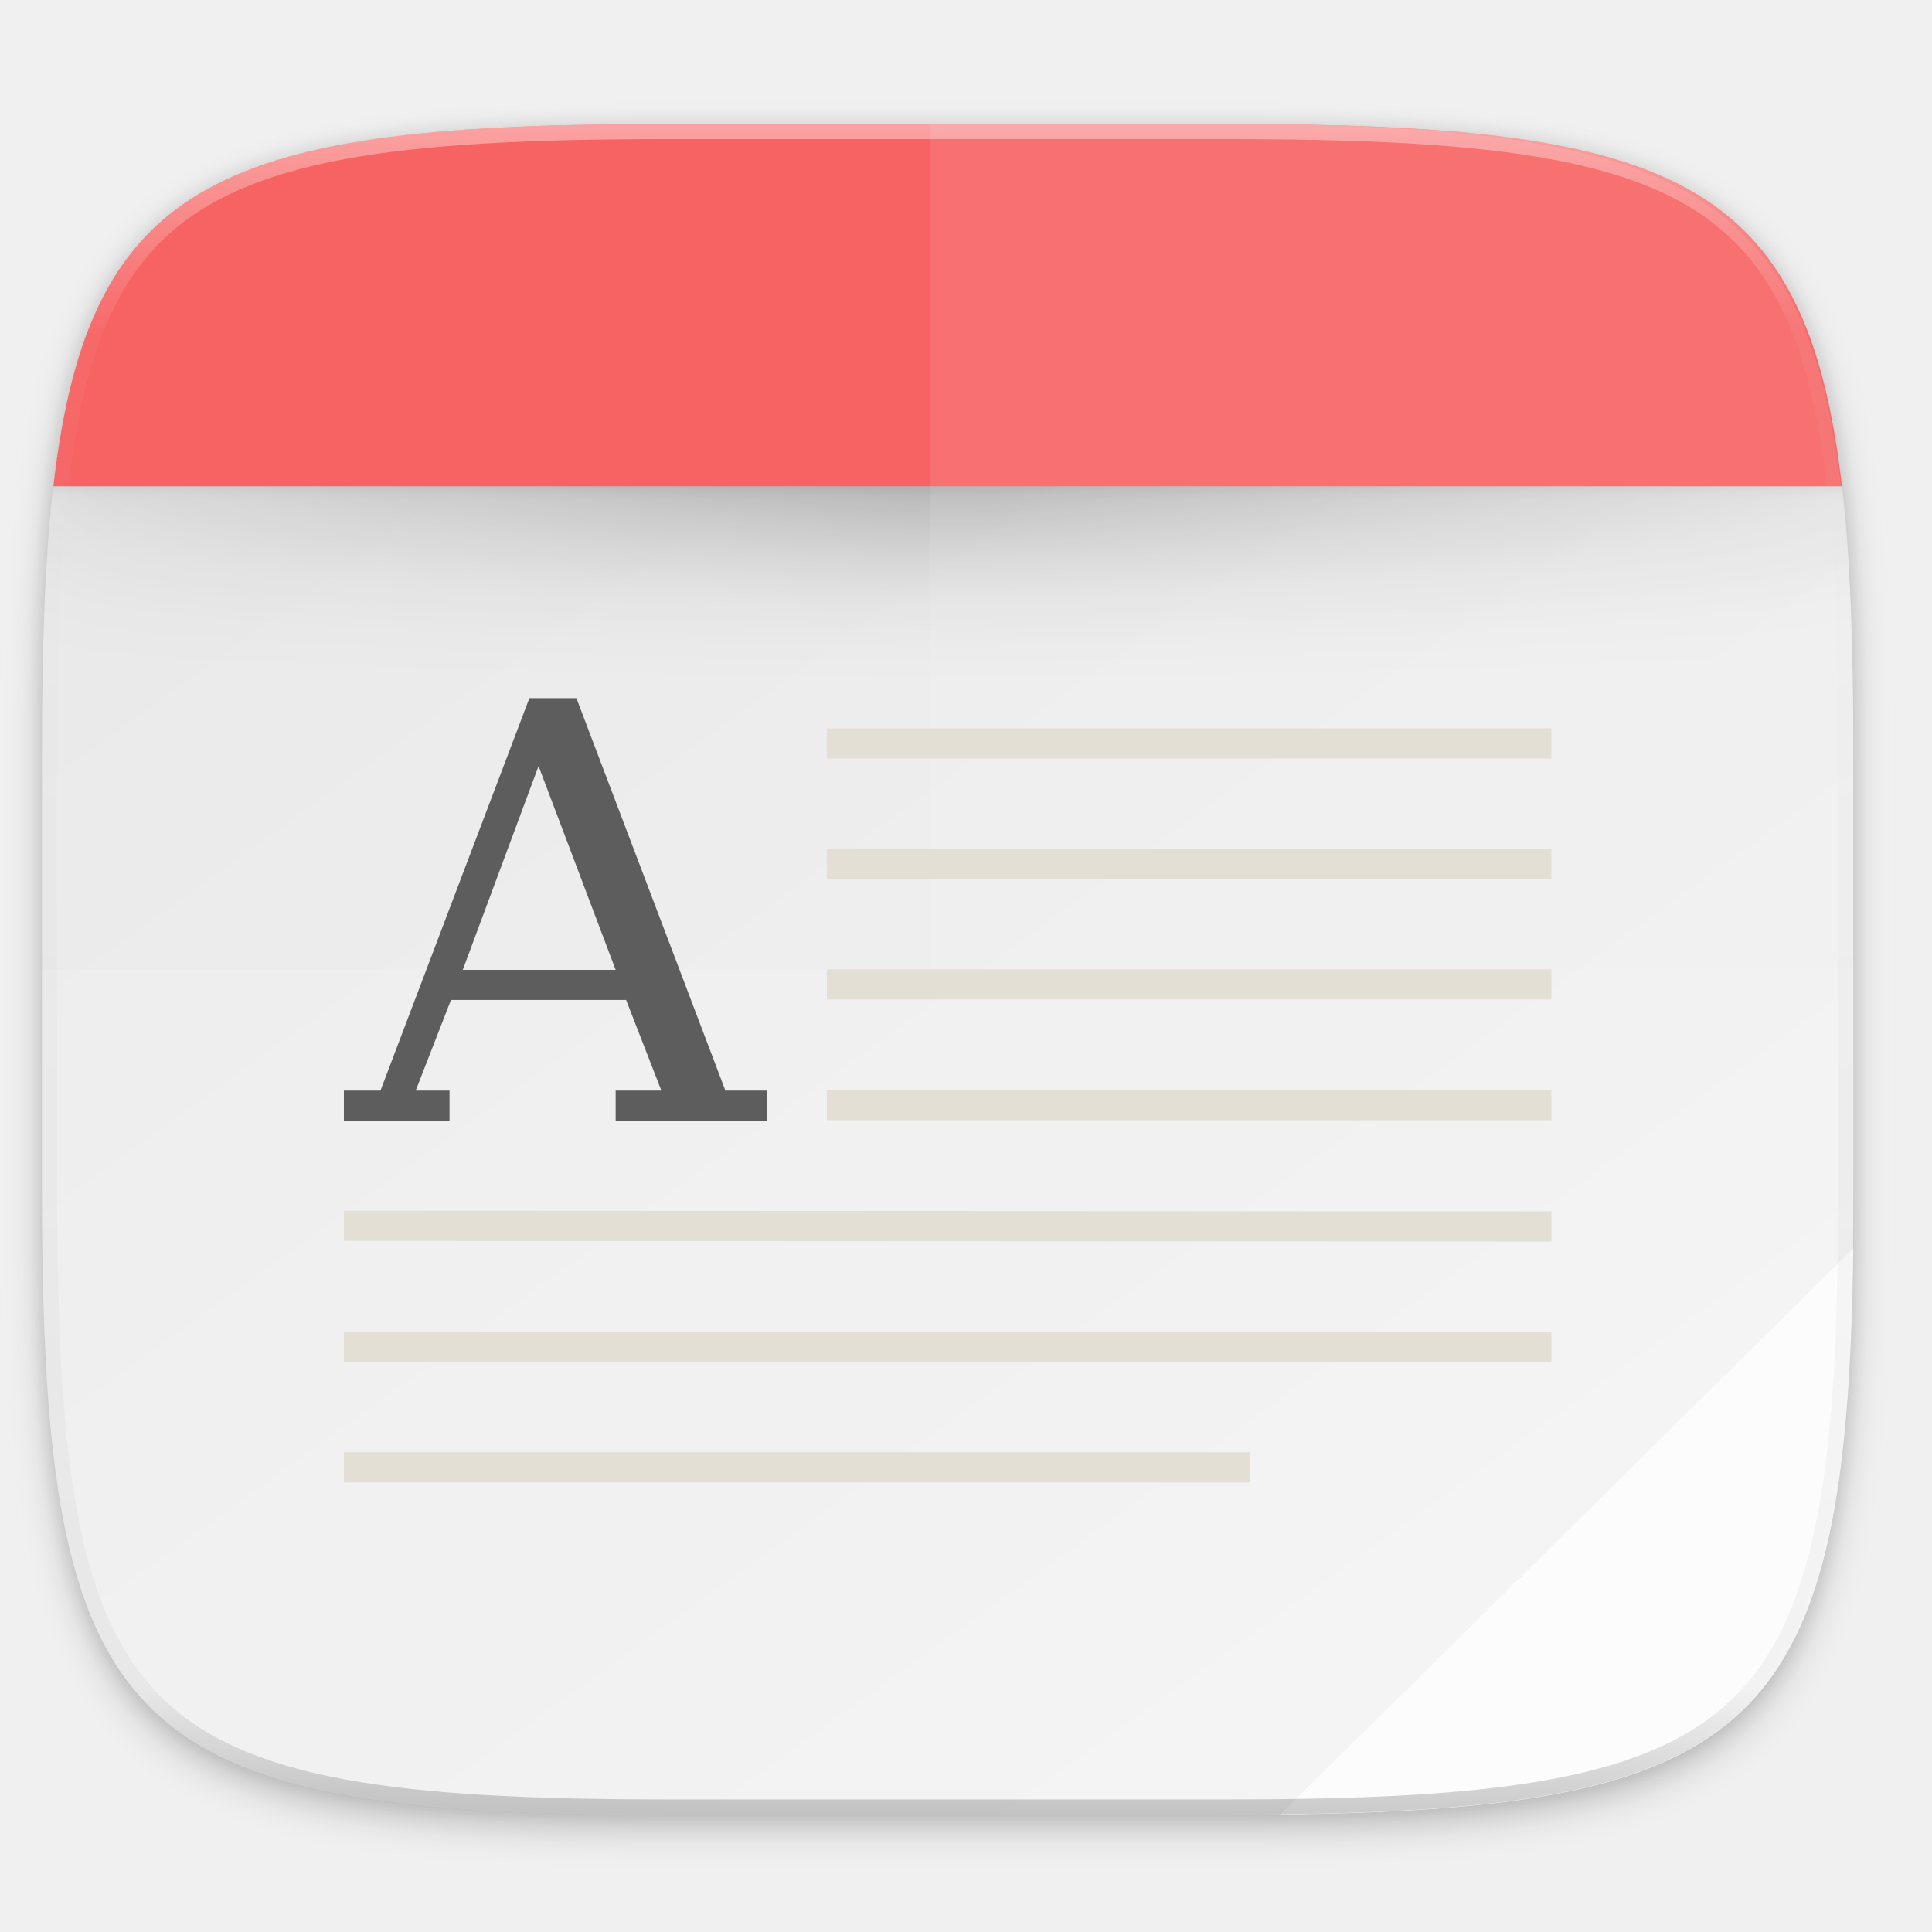
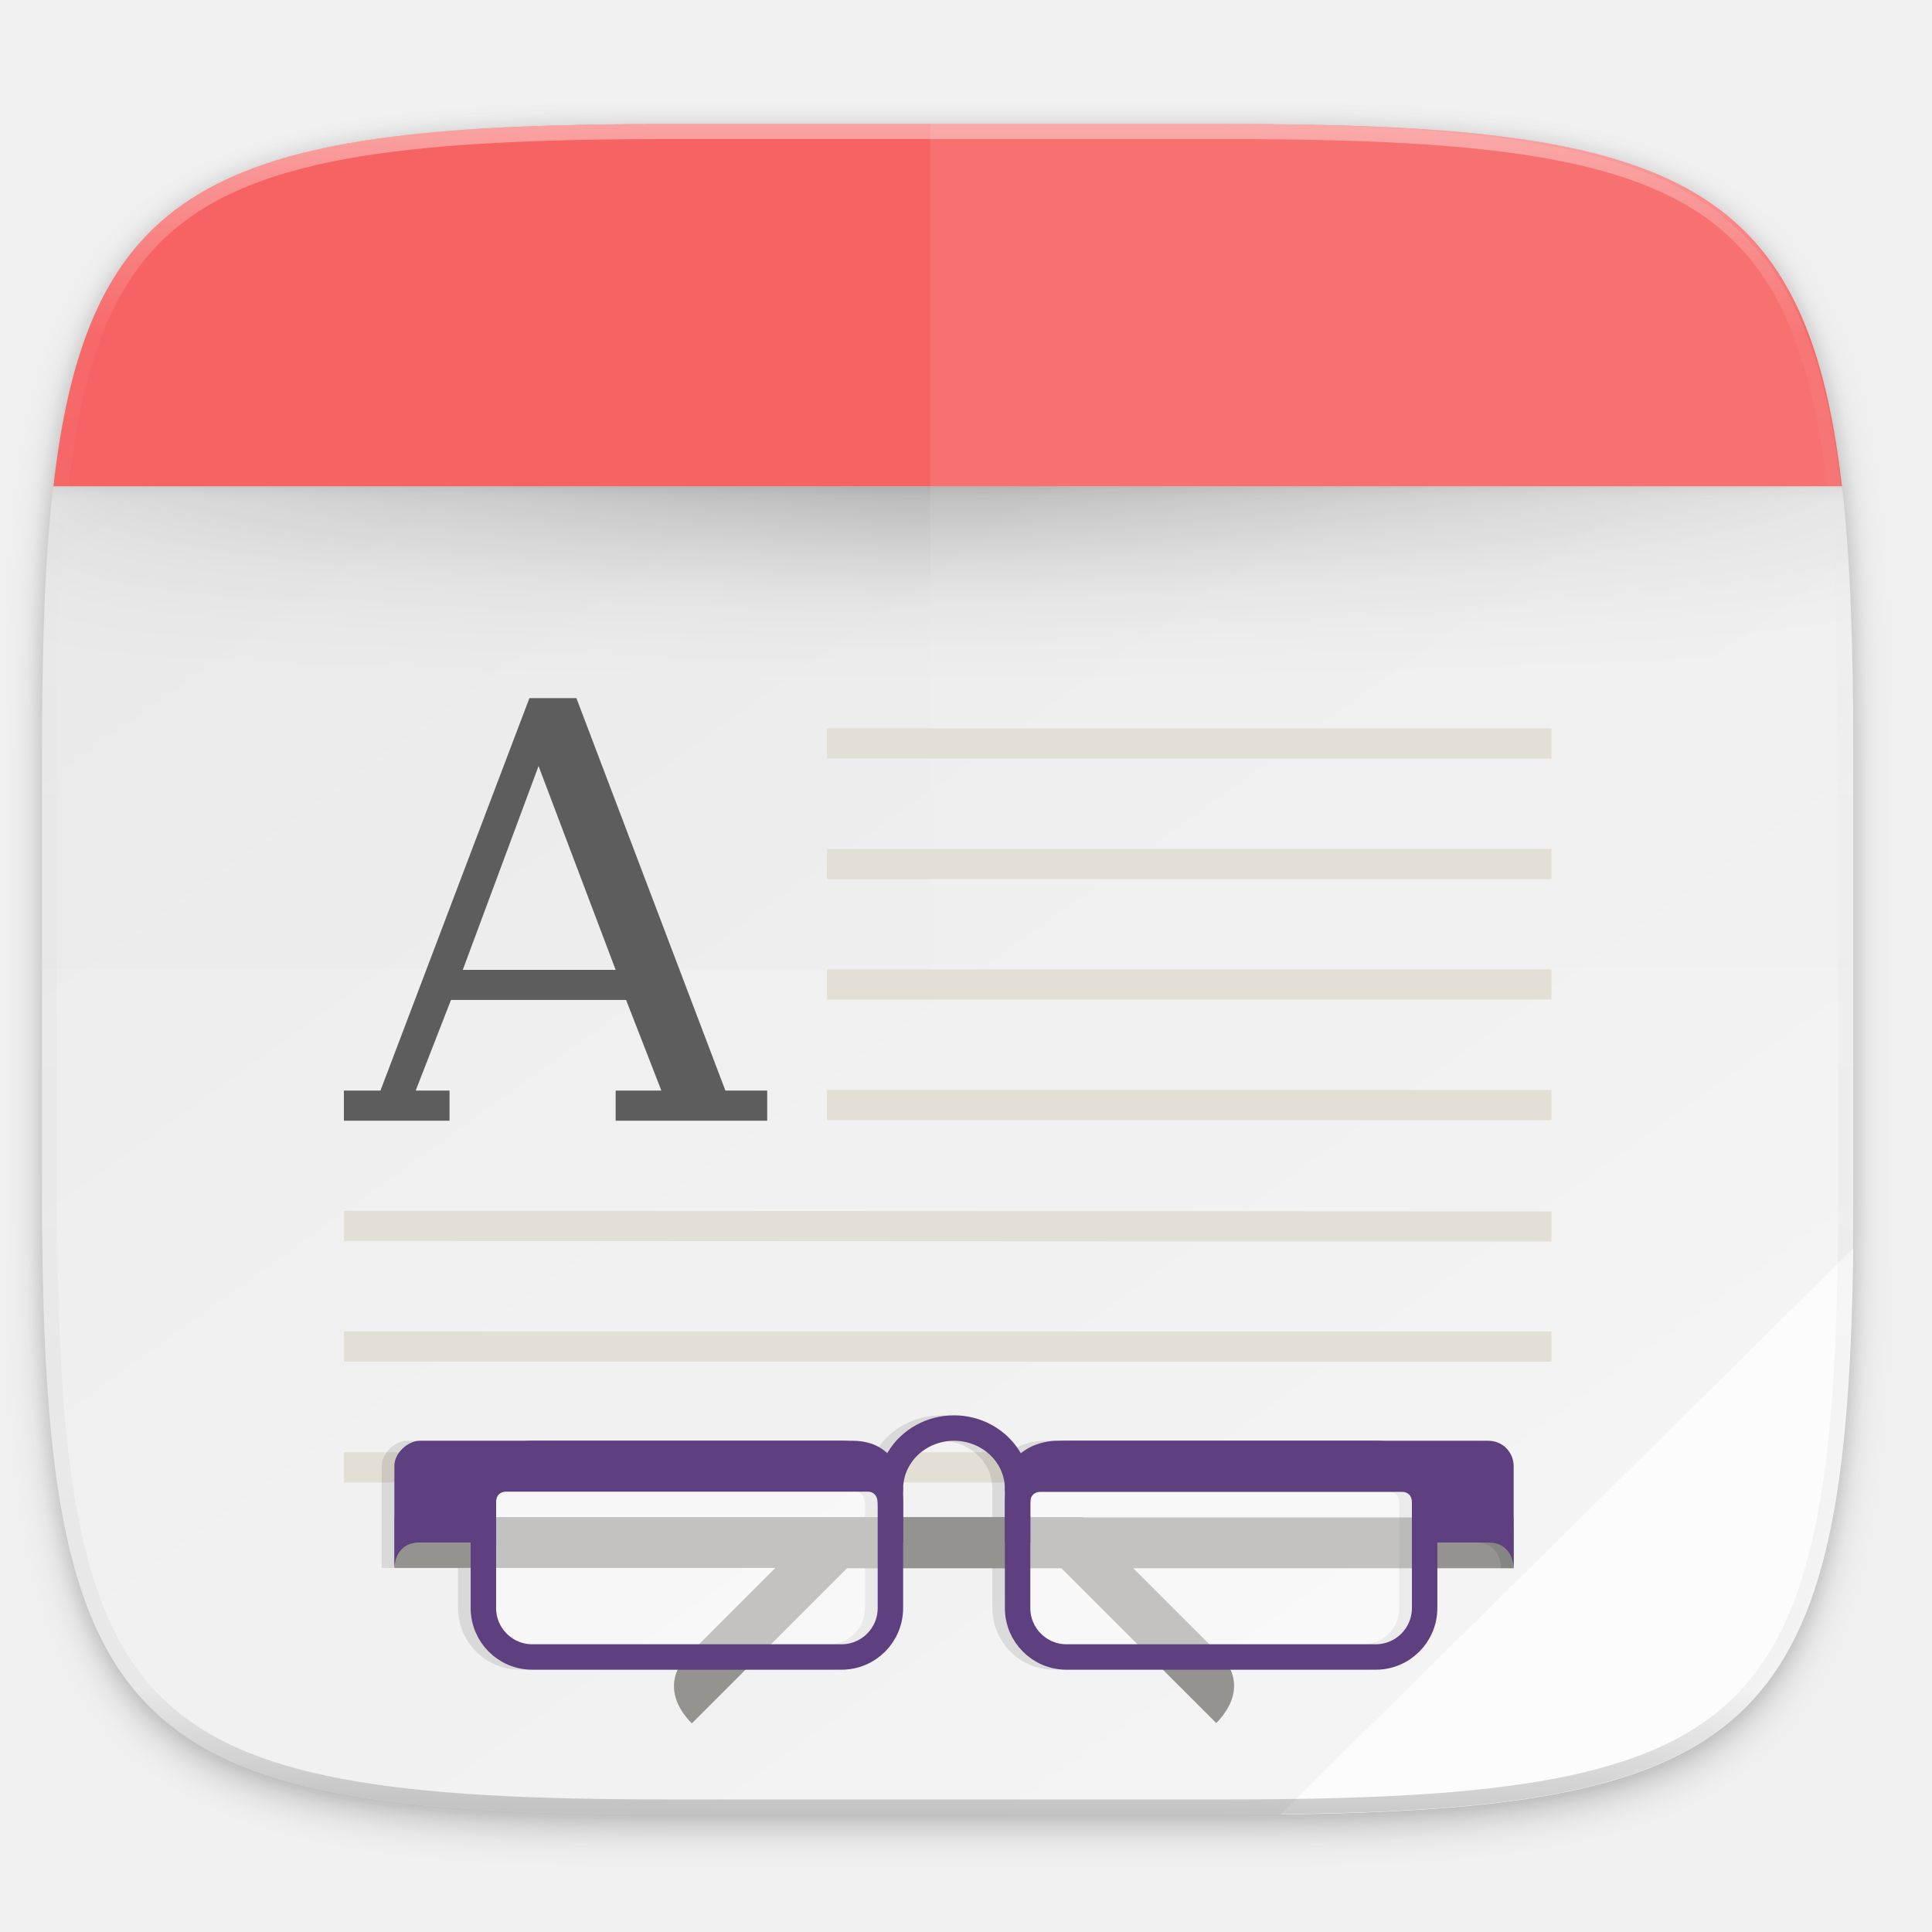
<svg xmlns="http://www.w3.org/2000/svg" xmlns:xlink="http://www.w3.org/1999/xlink" width="256" height="256" viewBox="0 0 67.733 67.733" version="1.1" id="svg1488">
  <defs id="defs1482">
    <clipPath clipPathUnits="userSpaceOnUse" id="clipPath1025">
      <path id="path1027" d="M 111.941,84 C 99.36,84.145 90.153,83.714 82.625,87.867 c -3.764,2.077 -6.752,5.575 -8.398,9.961 C 72.58,102.214 72,107.424 72,114 v 42 h 160 v -26 c 0,-6.576 -0.58,-11.786 -2.227,-16.172 -0.205,-0.545 -0.479,-1.04 -0.742,-1.543 -0.1,-0.185 -0.178,-0.381 -0.273,-0.566 -1.727,-3.388 -4.255,-6.145 -7.383,-7.871 C 213.846,99.694 204.64,100.145 192.059,100 H 192 151.668 L 135.453,84 h -23.492 z" style="color:#000000;font-style:normal;font-variant:normal;font-weight:normal;font-stretch:normal;font-size:medium;line-height:normal;font-family:sans-serif;font-variant-ligatures:none;font-variant-position:normal;font-variant-caps:normal;font-variant-numeric:normal;font-variant-alternates:normal;font-feature-settings:normal;text-indent:0;text-align:start;text-decoration:none;text-decoration-line:none;text-decoration-style:solid;text-decoration-color:#000000;letter-spacing:normal;word-spacing:normal;text-transform:none;writing-mode:lr-tb;direction:ltr;baseline-shift:baseline;text-anchor:start;white-space:normal;shape-padding:0;clip-rule:nonzero;display:inline;overflow:visible;visibility:visible;opacity:1;isolation:auto;mix-blend-mode:normal;color-interpolation:sRGB;color-interpolation-filters:linearRGB;solid-color:#000000;solid-opacity:1;fill:#e3dfd5;fill-opacity:1;fill-rule:nonzero;stroke:none;stroke-width:4;stroke-linecap:butt;stroke-linejoin:miter;stroke-miterlimit:4;stroke-dasharray:none;stroke-dashoffset:0;stroke-opacity:1;marker:none;color-rendering:auto;image-rendering:auto;shape-rendering:auto;text-rendering:auto;enable-background:accumulate" />
    </clipPath>
    <clipPath clipPathUnits="userSpaceOnUse" id="clipPath1082-3">
      <path id="path1084-6" d="M 361.938,-212 C 507.235,-212 528,-191.287 528,-46.125 V 70.125 C 528,215.286 507.235,236 361.938,236 H 214.062 C 68.765,236 48,215.286 48,70.125 V -46.125 C 48,-191.287 68.765,-212 214.062,-212 Z" style="display:inline;opacity:1;fill:#8c59d9;fill-opacity:1;stroke:none;stroke-width:2;stroke-linecap:round;stroke-linejoin:round;stroke-miterlimit:4;stroke-dasharray:none;stroke-dashoffset:0;stroke-opacity:1;enable-background:new" />
    </clipPath>
    <clipPath clipPathUnits="userSpaceOnUse" id="clipPath1082-3-5">
      <path id="path1084-6-6" d="M 361.938,-212 C 507.235,-212 528,-191.287 528,-46.125 V 70.125 C 528,215.286 507.235,236 361.938,236 H 214.062 C 68.765,236 48,215.286 48,70.125 V -46.125 C 48,-191.287 68.765,-212 214.062,-212 Z" style="display:inline;opacity:1;fill:#8c59d9;fill-opacity:1;stroke:none;stroke-width:2;stroke-linecap:round;stroke-linejoin:round;stroke-miterlimit:4;stroke-dasharray:none;stroke-dashoffset:0;stroke-opacity:1;enable-background:new" />
    </clipPath>
    <clipPath clipPathUnits="userSpaceOnUse" id="clipPath1082-3-9">
      <path id="path1084-6-3" d="M 361.938,-212 C 507.235,-212 528,-191.287 528,-46.125 V 70.125 C 528,215.286 507.235,236 361.938,236 H 214.062 C 68.765,236 48,215.286 48,70.125 V -46.125 C 48,-191.287 68.765,-212 214.062,-212 Z" style="display:inline;opacity:1;fill:#8c59d9;fill-opacity:1;stroke:none;stroke-width:2;stroke-linecap:round;stroke-linejoin:round;stroke-miterlimit:4;stroke-dasharray:none;stroke-dashoffset:0;stroke-opacity:1;enable-background:new" />
    </clipPath>
    <clipPath clipPathUnits="userSpaceOnUse" id="clipPath1082-3-3">
      <path id="path1084-6-67" d="M 361.938,-212 C 507.235,-212 528,-191.287 528,-46.125 V 70.125 C 528,215.286 507.235,236 361.938,236 H 214.062 C 68.765,236 48,215.286 48,70.125 V -46.125 C 48,-191.287 68.765,-212 214.062,-212 Z" style="display:inline;opacity:1;fill:#8c59d9;fill-opacity:1;stroke:none;stroke-width:2;stroke-linecap:round;stroke-linejoin:round;stroke-miterlimit:4;stroke-dasharray:none;stroke-dashoffset:0;stroke-opacity:1;enable-background:new" />
    </clipPath>
    <clipPath clipPathUnits="userSpaceOnUse" id="clipPath1082-3-53">
      <path id="path1084-6-5" d="M 361.938,-212 C 507.235,-212 528,-191.287 528,-46.125 V 70.125 C 528,215.286 507.235,236 361.938,236 H 214.062 C 68.765,236 48,215.286 48,70.125 V -46.125 C 48,-191.287 68.765,-212 214.062,-212 Z" style="display:inline;opacity:1;fill:#8c59d9;fill-opacity:1;stroke:none;stroke-width:2;stroke-linecap:round;stroke-linejoin:round;stroke-miterlimit:4;stroke-dasharray:none;stroke-dashoffset:0;stroke-opacity:1;enable-background:new" />
    </clipPath>
    <clipPath clipPathUnits="userSpaceOnUse" id="clipPath1082-3-6">
      <path id="path1084-6-2" d="M 361.938,-212 C 507.235,-212 528,-191.287 528,-46.125 V 70.125 C 528,215.286 507.235,236 361.938,236 H 214.062 C 68.765,236 48,215.286 48,70.125 V -46.125 C 48,-191.287 68.765,-212 214.062,-212 Z" style="display:inline;opacity:1;fill:#8c59d9;fill-opacity:1;stroke:none;stroke-width:2;stroke-linecap:round;stroke-linejoin:round;stroke-miterlimit:4;stroke-dasharray:none;stroke-dashoffset:0;stroke-opacity:1;enable-background:new" />
    </clipPath>
    <clipPath clipPathUnits="userSpaceOnUse" id="clipPath1082-3-91">
      <path id="path1084-6-27" d="M 361.938,-212 C 507.235,-212 528,-191.287 528,-46.125 V 70.125 C 528,215.286 507.235,236 361.938,236 H 214.062 C 68.765,236 48,215.286 48,70.125 V -46.125 C 48,-191.287 68.765,-212 214.062,-212 Z" style="display:inline;opacity:1;fill:#8c59d9;fill-opacity:1;stroke:none;stroke-width:2;stroke-linecap:round;stroke-linejoin:round;stroke-miterlimit:4;stroke-dasharray:none;stroke-dashoffset:0;stroke-opacity:1;enable-background:new" />
    </clipPath>
    <clipPath clipPathUnits="userSpaceOnUse" id="clipPath1025-0">
      <path style="opacity:1;fill:#8c59d9;fill-opacity:1;stroke:none;stroke-width:2;stroke-linecap:round;stroke-linejoin:round;stroke-miterlimit:4;stroke-dasharray:none;stroke-dashoffset:0;stroke-opacity:1" d="M 329.938,32 C 475.235,32 496,52.713 496,197.875 v 116.25 C 496,459.286 475.235,480 329.938,480 H 182.062 C 36.765,480 16,459.286 16,314.125 V 197.875 C 16,52.713 36.765,32 182.062,32 Z" id="path1027-9" />
    </clipPath>
    <clipPath clipPathUnits="userSpaceOnUse" id="clipPath4277-8">
      <rect style="color:#000000;display:inline;overflow:visible;visibility:visible;opacity:0.82;fill:#88b637;fill-opacity:1;fill-rule:nonzero;stroke:none;stroke-width:2;stroke-linecap:butt;stroke-linejoin:miter;stroke-miterlimit:4;stroke-dasharray:none;stroke-dashoffset:0;stroke-opacity:1;marker:none;enable-background:accumulate" id="rect4279-6" width="512" height="512" x="5.5999999e-07" y="0" ry="1" />
    </clipPath>
    <linearGradient id="linearGradient3650-7-9">
      <stop style="stop-color:#5884f4;stop-opacity:1" offset="0" id="stop4366" />
      <stop id="stop4368" offset="1" style="stop-color:#80a3fa;stop-opacity:1" />
    </linearGradient>
    <clipPath clipPathUnits="userSpaceOnUse" id="clipPath1082-3-36">
      <path id="path1084-6-0" d="M 361.938,-212 C 507.235,-212 528,-191.287 528,-46.125 V 70.125 C 528,215.286 507.235,236 361.938,236 H 214.062 C 68.765,236 48,215.286 48,70.125 V -46.125 C 48,-191.287 68.765,-212 214.062,-212 Z" style="display:inline;opacity:1;fill:#8c59d9;fill-opacity:1;stroke:none;stroke-width:2;stroke-linecap:round;stroke-linejoin:round;stroke-miterlimit:4;stroke-dasharray:none;stroke-dashoffset:0;stroke-opacity:1;enable-background:new" />
    </clipPath>
    <clipPath clipPathUnits="userSpaceOnUse" id="clipPath983">
      <path id="path985" d="M 115.031,44 C 42.383,44 32,54.357 32,126.938 v 58.125 C 32,257.643 42.383,268 115.031,268 H 152 V 44 Z" style="opacity:1;fill:#4d4d4d;fill-opacity:1;stroke:none;stroke-width:2;stroke-linecap:round;stroke-linejoin:round;stroke-miterlimit:4;stroke-dasharray:none;stroke-dashoffset:0;stroke-opacity:1" />
    </clipPath>
    <clipPath clipPathUnits="userSpaceOnUse" id="clipPath1082-3-62">
      <path id="path1084-6-61" d="M 361.938,-212 C 507.235,-212 528,-191.287 528,-46.125 V 70.125 C 528,215.286 507.235,236 361.938,236 H 214.062 C 68.765,236 48,215.286 48,70.125 V -46.125 C 48,-191.287 68.765,-212 214.062,-212 Z" style="display:inline;opacity:1;fill:#8c59d9;fill-opacity:1;stroke:none;stroke-width:2;stroke-linecap:round;stroke-linejoin:round;stroke-miterlimit:4;stroke-dasharray:none;stroke-dashoffset:0;stroke-opacity:1;enable-background:new" />
    </clipPath>
    <clipPath clipPathUnits="userSpaceOnUse" id="clipPath949">
      <path id="path951" d="M 329.938,32 C 475.235,32 496,52.713 496,197.875 v 116.25 C 496,459.286 475.235,480 329.938,480 H 182.062 C 36.765,480 16,459.286 16,314.125 V 197.875 C 16,52.713 36.765,32 182.062,32 Z" style="opacity:1;fill:#eab305;fill-opacity:1;stroke:none;stroke-width:4;stroke-linecap:round;stroke-linejoin:round;stroke-miterlimit:4;stroke-dasharray:none;stroke-dashoffset:0;stroke-opacity:1" />
    </clipPath>
    <clipPath clipPathUnits="userSpaceOnUse" id="clipPath954">
      <path id="path952" d="M 329.938,32 C 475.235,32 496,52.713 496,197.875 v 116.25 C 496,459.286 475.235,480 329.938,480 H 182.062 C 36.765,480 16,459.286 16,314.125 V 197.875 C 16,52.713 36.765,32 182.062,32 Z" style="opacity:1;fill:#eab305;fill-opacity:1;stroke:none;stroke-width:4;stroke-linecap:round;stroke-linejoin:round;stroke-miterlimit:4;stroke-dasharray:none;stroke-dashoffset:0;stroke-opacity:1" />
    </clipPath>
    <clipPath clipPathUnits="userSpaceOnUse" id="clipPath1082-3-8">
      <path id="path1084-6-7" d="M 361.938,-212 C 507.235,-212 528,-191.287 528,-46.125 V 70.125 C 528,215.286 507.235,236 361.938,236 H 214.062 C 68.765,236 48,215.286 48,70.125 V -46.125 C 48,-191.287 68.765,-212 214.062,-212 Z" style="display:inline;opacity:1;fill:#8c59d9;fill-opacity:1;stroke:none;stroke-width:2;stroke-linecap:round;stroke-linejoin:round;stroke-miterlimit:4;stroke-dasharray:none;stroke-dashoffset:0;stroke-opacity:1;enable-background:new" />
    </clipPath>
    <clipPath clipPathUnits="userSpaceOnUse" id="clipPath1082-3-92">
      <path id="path1084-6-02" d="M 361.938,-212 C 507.235,-212 528,-191.287 528,-46.125 V 70.125 C 528,215.286 507.235,236 361.938,236 H 214.062 C 68.765,236 48,215.286 48,70.125 V -46.125 C 48,-191.287 68.765,-212 214.062,-212 Z" style="display:inline;opacity:1;fill:#8c59d9;fill-opacity:1;stroke:none;stroke-width:2;stroke-linecap:round;stroke-linejoin:round;stroke-miterlimit:4;stroke-dasharray:none;stroke-dashoffset:0;stroke-opacity:1;enable-background:new" />
    </clipPath>
    <clipPath clipPathUnits="userSpaceOnUse" id="clipPath1082">
      <path id="path1084" d="M 361.938,-212 C 507.235,-212 528,-191.287 528,-46.125 V 70.125 C 528,215.286 507.235,236 361.938,236 H 214.062 C 68.765,236 48,215.286 48,70.125 V -46.125 C 48,-191.287 68.765,-212 214.062,-212 Z" style="display:inline;opacity:1;fill:#8c59d9;fill-opacity:1;stroke:none;stroke-width:2;stroke-linecap:round;stroke-linejoin:round;stroke-miterlimit:4;stroke-dasharray:none;stroke-dashoffset:0;stroke-opacity:1;enable-background:new" />
    </clipPath>
    <clipPath clipPathUnits="userSpaceOnUse" id="clipPath1082-3-361">
      <path id="path1084-6-29" d="M 361.938,-212 C 507.235,-212 528,-191.287 528,-46.125 V 70.125 C 528,215.286 507.235,236 361.938,236 H 214.062 C 68.765,236 48,215.286 48,70.125 V -46.125 C 48,-191.287 68.765,-212 214.062,-212 Z" style="display:inline;opacity:1;fill:#8c59d9;fill-opacity:1;stroke:none;stroke-width:2;stroke-linecap:round;stroke-linejoin:round;stroke-miterlimit:4;stroke-dasharray:none;stroke-dashoffset:0;stroke-opacity:1;enable-background:new" />
    </clipPath>
    <clipPath clipPathUnits="userSpaceOnUse" id="clipPath1079">
      <circle cx="213.843" cy="146" r="55" style="color:#000000;display:inline;overflow:visible;visibility:visible;opacity:1;fill:url(#linearGradient1083);fill-opacity:1;fill-rule:nonzero;stroke:none;stroke-width:8;stroke-linecap:butt;stroke-linejoin:miter;stroke-miterlimit:4;stroke-dasharray:none;stroke-dashoffset:0;stroke-opacity:1;marker:none;enable-background:accumulate" id="circle1081" transform="scale(-1,1)" />
    </clipPath>
    <clipPath clipPathUnits="userSpaceOnUse" id="clipPath984">
      <circle cx="213.843" cy="146" r="55" style="color:#000000;display:inline;overflow:visible;visibility:visible;opacity:1;fill:url(#linearGradient1083);fill-opacity:1;fill-rule:nonzero;stroke:none;stroke-width:8;stroke-linecap:butt;stroke-linejoin:miter;stroke-miterlimit:4;stroke-dasharray:none;stroke-dashoffset:0;stroke-opacity:1;marker:none;enable-background:accumulate" id="circle982" transform="scale(-1,1)" />
    </clipPath>
    <clipPath clipPathUnits="userSpaceOnUse" id="clipPath988">
      <circle cx="213.843" cy="146" r="55" style="color:#000000;display:inline;overflow:visible;visibility:visible;opacity:1;fill:url(#linearGradient1083);fill-opacity:1;fill-rule:nonzero;stroke:none;stroke-width:8;stroke-linecap:butt;stroke-linejoin:miter;stroke-miterlimit:4;stroke-dasharray:none;stroke-dashoffset:0;stroke-opacity:1;marker:none;enable-background:accumulate" id="circle986" transform="scale(-1,1)" />
    </clipPath>
    <clipPath clipPathUnits="userSpaceOnUse" id="clipPath992">
      <circle cx="213.843" cy="146" r="55" style="color:#000000;display:inline;overflow:visible;visibility:visible;opacity:1;fill:url(#linearGradient1083);fill-opacity:1;fill-rule:nonzero;stroke:none;stroke-width:8;stroke-linecap:butt;stroke-linejoin:miter;stroke-miterlimit:4;stroke-dasharray:none;stroke-dashoffset:0;stroke-opacity:1;marker:none;enable-background:accumulate" id="circle990" transform="scale(-1,1)" />
    </clipPath>
    <clipPath clipPathUnits="userSpaceOnUse" id="clipPath1082-3-31">
      <path id="path1084-6-9" d="M 361.938,-212 C 507.235,-212 528,-191.287 528,-46.125 V 70.125 C 528,215.286 507.235,236 361.938,236 H 214.062 C 68.765,236 48,215.286 48,70.125 V -46.125 C 48,-191.287 68.765,-212 214.062,-212 Z" style="display:inline;opacity:1;fill:#8c59d9;fill-opacity:1;stroke:none;stroke-width:2;stroke-linecap:round;stroke-linejoin:round;stroke-miterlimit:4;stroke-dasharray:none;stroke-dashoffset:0;stroke-opacity:1;enable-background:new" />
    </clipPath>
    <clipPath clipPathUnits="userSpaceOnUse" id="clipPath1205">
      <path id="path1207" d="M 115.031,44 C 42.383,44 32,54.357 32,126.938 v 58.125 c 0,13.772 0.379,25.294 1.482,34.938 H 270.518 C 271.621,210.356 272,198.834 272,185.062 v -58.125 C 272,54.357 261.617,44 188.969,44 Z" style="opacity:1;fill:#f1f0e9;fill-opacity:1;stroke:none;stroke-width:2;stroke-linecap:round;stroke-linejoin:round;stroke-miterlimit:4;stroke-dasharray:none;stroke-dashoffset:0;stroke-opacity:1" />
    </clipPath>
    <linearGradient xlink:href="#linearGradient1013" id="linearGradient1108" x1="296" y1="-212" x2="296" y2="236" gradientUnits="userSpaceOnUse" />
    <linearGradient id="linearGradient1013">
      <stop id="stop1005" offset="0" style="stop-color:#ffffff;stop-opacity:1;" />
      <stop style="stop-color:#ffffff;stop-opacity:0.098" offset="0.125" id="stop1007" />
      <stop style="stop-color:#000000;stop-opacity:0.098" offset="0.925" id="stop1009" />
      <stop id="stop1011" offset="1" style="stop-color:#000000;stop-opacity:0.498" />
    </linearGradient>
    <clipPath clipPathUnits="userSpaceOnUse" id="clipPath1082-3-367">
      <path id="path1084-6-53" d="M 361.938,-212 C 507.235,-212 528,-191.287 528,-46.125 V 70.125 C 528,215.286 507.235,236 361.938,236 H 214.062 C 68.765,236 48,215.286 48,70.125 V -46.125 C 48,-191.287 68.765,-212 214.062,-212 Z" style="display:inline;opacity:1;fill:#8c59d9;fill-opacity:1;stroke:none;stroke-width:2;stroke-linecap:round;stroke-linejoin:round;stroke-miterlimit:4;stroke-dasharray:none;stroke-dashoffset:0;stroke-opacity:1;enable-background:new" />
    </clipPath>
    <clipPath clipPathUnits="userSpaceOnUse" id="clipPath1205-5">
      <path id="path1207-6" d="M 115.031,44 C 42.383,44 32,54.357 32,126.938 v 58.125 c 0,13.772 0.379,25.294 1.482,34.938 H 270.518 C 271.621,210.356 272,198.834 272,185.062 v -58.125 C 272,54.357 261.617,44 188.969,44 Z" style="opacity:1;fill:#f1f0e9;fill-opacity:1;stroke:none;stroke-width:2;stroke-linecap:round;stroke-linejoin:round;stroke-miterlimit:4;stroke-dasharray:none;stroke-dashoffset:0;stroke-opacity:1" />
    </clipPath>
    <linearGradient xlink:href="#linearGradient1181" id="linearGradient1183" x1="-2.352" y1="264" x2="306.352" y2="264" gradientUnits="userSpaceOnUse" gradientTransform="translate(0,-4)" />
    <linearGradient id="linearGradient1181">
      <stop style="stop-color:#000000;stop-opacity:0" offset="0" id="stop1177" />
      <stop id="stop1185" offset="0.5" style="stop-color:#000000;stop-opacity:0.892" />
      <stop style="stop-color:#000000;stop-opacity:0;" offset="1" id="stop1179" />
    </linearGradient>
    <filter style="color-interpolation-filters:sRGB" id="filter1195" x="-0.077" width="1.155" y="-0.267" height="1.535">
      <feGaussianBlur stdDeviation="9.8" id="feGaussianBlur1197" />
    </filter>
    <filter style="color-interpolation-filters:sRGB" id="filter1171" x="-0.008" width="1.015" y="-0.027" height="1.053">
      <feGaussianBlur stdDeviation="0.98" id="feGaussianBlur1173" />
    </filter>
    <filter style="color-interpolation-filters:sRGB" id="filter933" x="-0.023" width="1.046" y="-0.025" height="1.05">
      <feGaussianBlur stdDeviation="2.32" id="feGaussianBlur935" />
    </filter>
    <filter style="color-interpolation-filters:sRGB" id="filter4569" x="-0.012" width="1.023" y="-0.012" height="1.025">
      <feGaussianBlur stdDeviation="1.16" id="feGaussianBlur4571" />
    </filter>
    <linearGradient id="linearGradient4245">
      <stop id="stop4241" offset="0" style="stop-color:#e8e8e8;stop-opacity:1" />
      <stop id="stop4243" offset="1" style="stop-color:#f5f5f5;stop-opacity:1" />
    </linearGradient>
    <linearGradient xlink:href="#linearGradient4245" id="linearGradient994" x1="11.067" y1="231.037" x2="57.501" y2="295.613" gradientUnits="userSpaceOnUse" />
  </defs>
  <g id="layer1" transform="translate(0,-229.2667)">
    <path id="path4567" d="m 162.537,3.568 c 72.649,0 83.031,10.357 83.031,82.938 v 58.125 c 0,72.581 -10.383,82.938 -83.031,82.938 H 88.599 C 15.951,227.568 5.568,217.211 5.568,144.631 V 86.506 c 0,-72.581 10.383,-82.938 83.031,-82.938 z" style="display:inline;opacity:0.1;fill:#000000;fill-opacity:1;stroke:none;stroke-width:2;stroke-linecap:round;stroke-linejoin:round;stroke-miterlimit:4;stroke-dasharray:none;stroke-dashoffset:0;stroke-opacity:1;filter:url(#filter4569);enable-background:new" transform="matrix(0.2645833,0,0,0.2645833,-1.8735229e-8,232.6703)" />
    <path style="display:inline;opacity:0.2;fill:#000000;fill-opacity:1;stroke:none;stroke-width:2;stroke-linecap:round;stroke-linejoin:round;stroke-miterlimit:4;stroke-dasharray:none;stroke-dashoffset:0;stroke-opacity:1;filter:url(#filter933);enable-background:new" d="m 162.537,5.568 c 72.649,0 83.031,10.357 83.031,82.938 v 58.125 c 0,72.581 -10.383,82.938 -83.031,82.938 H 88.599 C 15.951,229.568 5.568,219.211 5.568,146.631 V 88.506 c 0,-72.581 10.383,-82.938 83.031,-82.938 z" id="path931" transform="matrix(0.2645833,0,0,0.2645833,-1.8735229e-8,232.6703)" />
    <path style="display:inline;opacity:1;fill:url(#linearGradient994);fill-opacity:1;stroke:none;stroke-width:0.529;stroke-linecap:round;stroke-linejoin:round;stroke-miterlimit:4;stroke-dasharray:none;stroke-dashoffset:0;stroke-opacity:1;enable-background:new" d="m 23.442,292.881 c -19.222,0 -21.969,-2.74 -21.969,-21.944 v -15.379 c 0,-3.644 0.1,-6.692 0.392,-9.244 h 62.716 c 0.292,2.552 0.392,5.6 0.392,9.244 v 15.379 c 0,19.204 -2.747,21.944 -21.969,21.944 z" id="rect877" />
    <g style="display:inline;enable-background:new" id="g1201" clip-path="url(#clipPath1205-5)" transform="matrix(0.2645833,0,0,-0.2645833,-6.993468,304.5226)">
      <path style="opacity:0.4;fill:url(#linearGradient1183);fill-opacity:1;stroke:none;stroke-width:24;stroke-linecap:round;stroke-linejoin:round;stroke-miterlimit:4;stroke-dasharray:none;stroke-dashoffset:0;stroke-opacity:1;filter:url(#filter1195)" d="m 0,216 h 304 v 88 H 0 Z" id="rect1175" />
      <rect y="220" x="0" height="88" width="304" id="rect1165" style="opacity:0.1;fill:#000000;fill-opacity:1;stroke:none;stroke-width:24;stroke-linecap:round;stroke-linejoin:round;stroke-miterlimit:4;stroke-dasharray:none;stroke-dashoffset:0;stroke-opacity:1;filter:url(#filter1171)" />
    </g>
    <path style="display:inline;opacity:1;fill:#f76363;fill-opacity:1;stroke:none;stroke-width:0.529;stroke-linecap:round;stroke-linejoin:round;stroke-miterlimit:4;stroke-dasharray:none;stroke-dashoffset:0;stroke-opacity:1;enable-background:new" d="m 1.872,246.314 c 1.247,-10.886 6.002,-12.7 21.57,-12.7 h 19.563 c 15.568,0 20.323,1.814 21.57,12.7 z" id="path1151" />
    <path style="color:#000000;display:inline;overflow:visible;visibility:visible;opacity:0.2;fill:#ffffff;fill-opacity:1;fill-rule:nonzero;stroke:none;stroke-width:0.265;marker:none;enable-background:accumulate" d="m -84.961,262.78 v 19.316 c 0,9.358 0.959,10.317 10.298,10.317 h 25.971 c 9.339,0 10.344,-0.959 10.298,-10.317 V 262.78 Z" id="rect4158-8" />
    <path id="path996-3" d="m 64.973,273.036 -20.089,19.845 c 16.852,-0.184 19.879,-3.135 20.089,-19.845 z" style="display:inline;opacity:0.8;fill:#ffffff;fill-opacity:1;stroke:none;stroke-width:0.529;stroke-linecap:round;stroke-linejoin:round;stroke-miterlimit:4;stroke-dasharray:none;stroke-dashoffset:0;stroke-opacity:1;enable-background:new" />
    <g style="display:inline;enable-background:new" id="g956" transform="matrix(0.2645833,0,0,0.2645833,-0.4228081,217.625)">
      <path id="path932" d="m 7.166,172.432 v 29.062 c 0,72.581 10.383,82.938 83.031,82.938 h 73.938 c 72.649,0 83.031,-10.357 83.031,-82.938 v -29.062 z" style="display:inline;opacity:0.1;fill:#ffffff;fill-opacity:1;stroke:none;stroke-width:2;stroke-linecap:round;stroke-linejoin:round;stroke-miterlimit:4;stroke-dasharray:none;stroke-dashoffset:0;stroke-opacity:1;enable-background:new" />
      <path style="display:inline;opacity:0.1;fill:#f6f6f6;fill-opacity:1;stroke:none;stroke-width:1.948;stroke-linecap:round;stroke-linejoin:round;stroke-miterlimit:4;stroke-dasharray:none;stroke-dashoffset:0;stroke-opacity:1;enable-background:new" d="m 124.857,284.432 h 37.68 c 36.897,0 57.276,-3.112 69.136,-14.014 11.86,-10.902 15.184,-29.578 15.184,-63.482 v -69.008 c 0,-33.904 -3.323,-52.808 -15.184,-63.71 C 219.813,63.316 199.433,60.432 162.537,60.432 h -37.68 z" id="path927" />
    </g>
    <path id="path1068" d="M 361.938,-212 C 507.235,-212 528,-191.287 528,-46.125 V 70.125 C 528,215.286 507.235,236 361.938,236 H 214.062 C 68.765,236 48,215.286 48,70.125 V -46.125 C 48,-191.287 68.765,-212 214.062,-212 Z" style="display:inline;opacity:0.4;fill:none;fill-opacity:1;stroke:url(#linearGradient1108);stroke-width:8;stroke-linecap:round;stroke-linejoin:round;stroke-miterlimit:4;stroke-dasharray:none;stroke-dashoffset:0;stroke-opacity:1;enable-background:new" clip-path="url(#clipPath1082-3-367)" transform="matrix(0.1322917,0,0,0.1322917,-4.876802,261.6601)" />
    <path d="m 18.56,253.742 -5.221,13.758 h -1.283 v 1.058 h 3.704 v -1.058 h -1.186 l 1.237,-3.177 h 6.139 l 1.236,3.177 h -1.602 v 1.058 h 5.313 v -1.058 h -1.466 l -5.223,-13.758 z m 0.321,2.382 2.703,7.145 h -5.36 z" font-size="13.717" font-weight="400" letter-spacing="0" overflow="visible" style="color:#bebebe;font-weight:400;font-size:13.717px;line-height:125%;font-family:'DejaVu Serif';-inkscape-font-specification:'DejaVu Serif';letter-spacing:0;word-spacing:0;display:inline;overflow:visible;fill:#5d5d5d;stroke-width:0.265;marker:none;enable-background:new" word-spacing="0" id="path3233" />
    <path style="color:#000000;display:inline;overflow:visible;visibility:visible;opacity:1;fill:#e3dfd5;fill-opacity:0.996;fill-rule:nonzero;stroke:none;stroke-width:0.794;marker:none;enable-background:accumulate" d="m 28.99,254.801 v 1.058 h 25.4 v -1.058 z m 0,4.233 v 1.058 h 25.4 v -1.058 z m 0,4.214 v 1.058 h 25.4 v -1.058 z m 0,4.233 v 1.058 h 25.4 v -1.058 z m -16.933,4.233 v 1.058 l 42.333,0.02 v -1.058 z m 0,4.233 v 1.058 h 42.333 v -1.058 z m 0,4.233 v 1.058 h 31.75 v -1.058 z" id="path1032" />
+     <g id="g942" transform="matrix(0,1.685391,-1.685391,0,485.8965,205.925)">
+       <path style="color:#000000;font-style:normal;font-variant:normal;font-weight:normal;font-stretch:normal;font-size:medium;line-height:normal;font-family:sans-serif;font-variant-ligatures:normal;font-variant-position:normal;font-variant-caps:normal;font-variant-numeric:normal;font-variant-alternates:normal;font-feature-settings:normal;text-indent:0;text-align:start;text-decoration:none;text-decoration-line:none;text-decoration-style:solid;text-decoration-color:#000000;letter-spacing:normal;word-spacing:normal;text-transform:none;writing-mode:lr-tb;direction:ltr;text-orientation:mixed;dominant-baseline:auto;baseline-shift:baseline;text-anchor:start;white-space:normal;shape-padding:0;clip-rule:nonzero;display:inline;overflow:visible;visibility:visible;opacity:1;isolation:auto;mix-blend-mode:normal;color-interpolation:sRGB;color-interpolation-filters:linearRGB;solid-color:#000000;solid-opacity:1;fill:#949390;fill-opacity:1;fill-rule:nonzero;stroke:none;stroke-width:1.058;stroke-linecap:butt;stroke-linejoin:miter;stroke-miterlimit:4;stroke-dasharray:none;stroke-dashoffset:0;stroke-opacity:1;color-rendering:auto;image-rendering:auto;shape-rendering:auto;text-rendering:auto;enable-background:accumulate" d="m 49.699,273.909 c -0.573,0.559 -1.102,0.395 -1.397,0.099 l -2.888,-2.888 v -14.308 h 1.058 v 13.87 z" id="path967" />
+       <path id="path1064" d="m 44.348,257.077 c -0.276,0.055 -0.529,0.219 -0.529,0.529 v 2.34 6.432 0.224 c 0,0 5.03e-4,0.418 0.263,0.728 -0.242,0.139 -0.449,0.344 -0.59,0.599 -0.27,0.49 -0.27,1.088 0,1.578 0.141,0.255 0.346,0.46 0.588,0.598 -0.15,0.157 -0.261,0.387 -0.261,0.729 v 0.224 6.432 2.34 c 0,0.233 0.24,0.529 0.529,0.529 h 2.117 v -0.265 l -0.529,-1.323 h 1.364 c 0.706,0 1.282,-0.577 1.282,-1.282 v -6.432 c 0,-0.706 -0.577,-1.282 -1.282,-1.282 h -1.364 -0.835 -0.224 c 0,0 -0.02,0.002 -0.023,0.002 -0.012,-0.002 -0.024,-0.002 -0.036,-0.002 -0.353,0 -0.681,-0.196 -0.862,-0.525 -0.181,-0.329 -0.181,-0.739 0,-1.068 0.181,-0.329 0.51,-0.525 0.862,-0.525 0.011,9e-5 0.021,-5.3e-4 0.032,-0.002 0.01,2.1e-4 0.018,0.002 0.027,0.002 h 0.224 0.835 1.364 c 0.706,0 1.282,-0.577 1.282,-1.282 v -6.432 c 0,-0.706 -0.577,-1.282 -1.282,-1.282 h -1.364 v -1.058 c 0,-0.529 0.529,-0.529 0.529,-0.529 l 0.008,-0.265 h -0.802 z m 0.753,2.117 h 0.835 1.364 c 0.422,0 0.753,0.331 0.753,0.753 v 6.432 c 0,0.422 -0.331,0.753 -0.753,0.753 h -1.364 -0.835 c -0.009,0 -0.017,-0.002 -0.026,-0.003 -0.115,-0.007 -0.193,-0.086 -0.193,-0.205 v -7.522 c 0,-0.119 0.078,-0.198 0.193,-0.205 0.009,-2.6e-4 0.017,-0.003 0.026,-0.003 z m 0,11.113 h 2.198 c 0.422,0 0.753,0.331 0.753,0.753 v 6.432 c 0,0.422 -0.331,0.753 -0.753,0.753 h -1.364 -0.835 c -0.012,0 -0.024,-0.003 -0.036,-0.004 -0.112,-0.009 -0.188,-0.087 -0.188,-0.204 v -7.522 c 0,-0.12 0.08,-0.189 0.196,-0.205 0.009,-2.7e-4 0.018,-0.003 0.027,-0.003 z" style="color:#000000;font-style:normal;font-variant:normal;font-weight:normal;font-stretch:normal;font-size:medium;line-height:normal;font-family:sans-serif;font-variant-ligatures:normal;font-variant-position:normal;font-variant-caps:normal;font-variant-numeric:normal;font-variant-alternates:normal;font-feature-settings:normal;text-indent:0;text-align:start;text-decoration:none;text-decoration-line:none;text-decoration-style:solid;text-decoration-color:#000000;letter-spacing:normal;word-spacing:normal;text-transform:none;writing-mode:lr-tb;direction:ltr;text-orientation:mixed;dominant-baseline:auto;baseline-shift:baseline;text-anchor:start;white-space:normal;shape-padding:0;clip-rule:nonzero;display:inline;overflow:visible;visibility:visible;opacity:0.1;isolation:auto;mix-blend-mode:normal;color-interpolation:sRGB;color-interpolation-filters:linearRGB;solid-color:#000000;solid-opacity:1;vector-effect:none;fill:#000000;fill-opacity:1;fill-rule:nonzero;stroke:none;stroke-width:0.529;stroke-linecap:round;stroke-linejoin:miter;stroke-miterlimit:4;stroke-dasharray:none;stroke-dashoffset:0;stroke-opacity:1;marker:none;paint-order:normal;color-rendering:auto;image-rendering:auto;shape-rendering:auto;text-rendering:auto;enable-background:accumulate" />
+       <path style="color:#000000;font-style:normal;font-variant:normal;font-weight:normal;font-stretch:normal;font-size:medium;line-height:normal;font-family:sans-serif;font-variant-ligatures:normal;font-variant-position:normal;font-variant-caps:normal;font-variant-numeric:normal;font-variant-alternates:normal;font-feature-settings:normal;text-indent:0;text-align:start;text-decoration:none;text-decoration-line:none;text-decoration-style:solid;text-decoration-color:#000000;letter-spacing:normal;word-spacing:normal;text-transform:none;writing-mode:lr-tb;direction:ltr;text-orientation:mixed;dominant-baseline:auto;baseline-shift:baseline;text-anchor:start;white-space:normal;shape-padding:0;clip-rule:nonzero;display:inline;overflow:visible;visibility:visible;opacity:1;isolation:auto;mix-blend-mode:normal;color-interpolation:sRGB;color-interpolation-filters:linearRGB;solid-color:#000000;solid-opacity:1;fill:#949390;fill-opacity:1;fill-rule:nonzero;stroke:none;stroke-width:1.058;stroke-linecap:butt;stroke-linejoin:miter;stroke-miterlimit:4;stroke-dasharray:none;stroke-dashoffset:0;stroke-opacity:1;color-rendering:auto;image-rendering:auto;shape-rendering:auto;text-rendering:auto;enable-background:accumulate" d="m 49.692,262.999 c -0.573,-0.559 -1.102,-0.395 -1.397,-0.099 l -2.888,2.888 v 14.308 h 1.058 v -13.87 z" id="path969" />
+       <g style="display:inline;enable-background:new" id="g989" transform="matrix(0,0.06614583,-0.06614583,0,51.38293,303.8754)">
+         <path style="opacity:1;fill:none;fill-opacity:1;stroke:#5e3f7f;stroke-width:8;stroke-linecap:round;stroke-linejoin:miter;stroke-miterlimit:4;stroke-dasharray:none;stroke-dashoffset:0;stroke-opacity:1;marker:none;marker-start:none;marker-mid:none;marker-end:none;paint-order:normal" id="path971" d="m -515.5,99.242 a 20,19.102 0 0 1 -10,16.543 20,19.102 0 0 1 -20,0 20,19.102 0 0 1 -10,-16.543" />
+         <rect ry="9.078" rx="9.078" y="46.35" x="-515.5" height="56" width="128" id="rect973" style="opacity:1;fill:#ffffff;fill-opacity:0.441;stroke:none;stroke-width:1px;stroke-linecap:butt;stroke-linejoin:miter;stroke-miterlimit:4;stroke-dasharray:none;stroke-dashoffset:0;stroke-opacity:1;marker:none;marker-start:none;marker-mid:none;marker-end:none;paint-order:normal" />
+         <rect transform="scale(-1,1)" style="opacity:1;fill:none;fill-opacity:1;stroke:#5e3f7f;stroke-width:8;stroke-linecap:round;stroke-linejoin:miter;stroke-miterlimit:4;stroke-dasharray:none;stroke-dashoffset:0;stroke-opacity:1;marker:none;marker-start:none;marker-mid:none;marker-end:none;paint-order:normal" id="rect981" width="128" height="64" x="387.5" y="46.35" rx="15.38" ry="15.38" />
+         <rect style="opacity:1;fill:#ffffff;fill-opacity:0.441;stroke:none;stroke-width:1px;stroke-linecap:butt;stroke-linejoin:miter;stroke-miterlimit:4;stroke-dasharray:none;stroke-dashoffset:0;stroke-opacity:1;marker:none;marker-start:none;marker-mid:none;marker-end:none;paint-order:normal" id="rect983" width="128" height="56" x="-683.5" y="46.35" rx="9.078" ry="9.078" />
+         <rect ry="15.38" rx="15.38" y="46.35" x="555.5" height="64" width="128" id="rect987" style="opacity:1;fill:none;fill-opacity:1;stroke:#5e3f7f;stroke-width:8;stroke-linecap:round;stroke-linejoin:miter;stroke-miterlimit:4;stroke-dasharray:none;stroke-dashoffset:0;stroke-opacity:1;marker:none;marker-start:none;marker-mid:none;marker-end:none;paint-order:normal" transform="scale(-1,1)" />
+         <path transform="matrix(0,-4,4,0,-759.5,210.3496)" id="path975" d="m 26,12 c -1.063,0 -2,0.828 -2,2 l -1e-6,34 c 0,0 0,4 4,4 h 4 v -2 h -3.199 c -0.469,0 -0.785,-0.316 -0.785,-0.785 V 20.785 C 28.016,20.316 28.332,20 28.801,20 H 32 l -1e-6,-6 c 0,-2 2,-2 2,-2 z m 6,48 h -4 c 0,0 -4,0 -4,4 L 24,98 c 0,0.88 0.905,2 2,2 h 8 c 0,0 -2.02,-1.02e-4 -2,-2 l 10e-7,-6 H 28.785 C 28.316,92 28,91.684 28,91.215 V 62.785 C 28,62.316 28.319,62.048 28.785,62 l 3.215,-0.125 z" style="color:#000000;font-style:normal;font-variant:normal;font-weight:normal;font-stretch:normal;font-size:medium;line-height:normal;font-family:sans-serif;font-variant-ligatures:normal;font-variant-position:normal;font-variant-caps:normal;font-variant-numeric:normal;font-variant-alternates:normal;font-feature-settings:normal;text-indent:0;text-align:start;text-decoration:none;text-decoration-line:none;text-decoration-style:solid;text-decoration-color:#000000;letter-spacing:normal;word-spacing:normal;text-transform:none;writing-mode:lr-tb;direction:ltr;text-orientation:mixed;dominant-baseline:auto;baseline-shift:baseline;text-anchor:start;white-space:normal;shape-padding:0;clip-rule:nonzero;display:inline;overflow:visible;visibility:visible;opacity:1;isolation:auto;mix-blend-mode:normal;color-interpolation:sRGB;color-interpolation-filters:linearRGB;solid-color:#000000;solid-opacity:1;fill:#5e3f7f;fill-opacity:1;fill-rule:nonzero;stroke:none;stroke-width:4;stroke-linecap:round;stroke-linejoin:miter;stroke-miterlimit:4;stroke-dasharray:none;stroke-dashoffset:0;stroke-opacity:1;marker:none;paint-order:normal;color-rendering:auto;image-rendering:auto;shape-rendering:auto;text-rendering:auto;enable-background:accumulate" />
+       </g>
+     </g>
  </g>
</svg>
